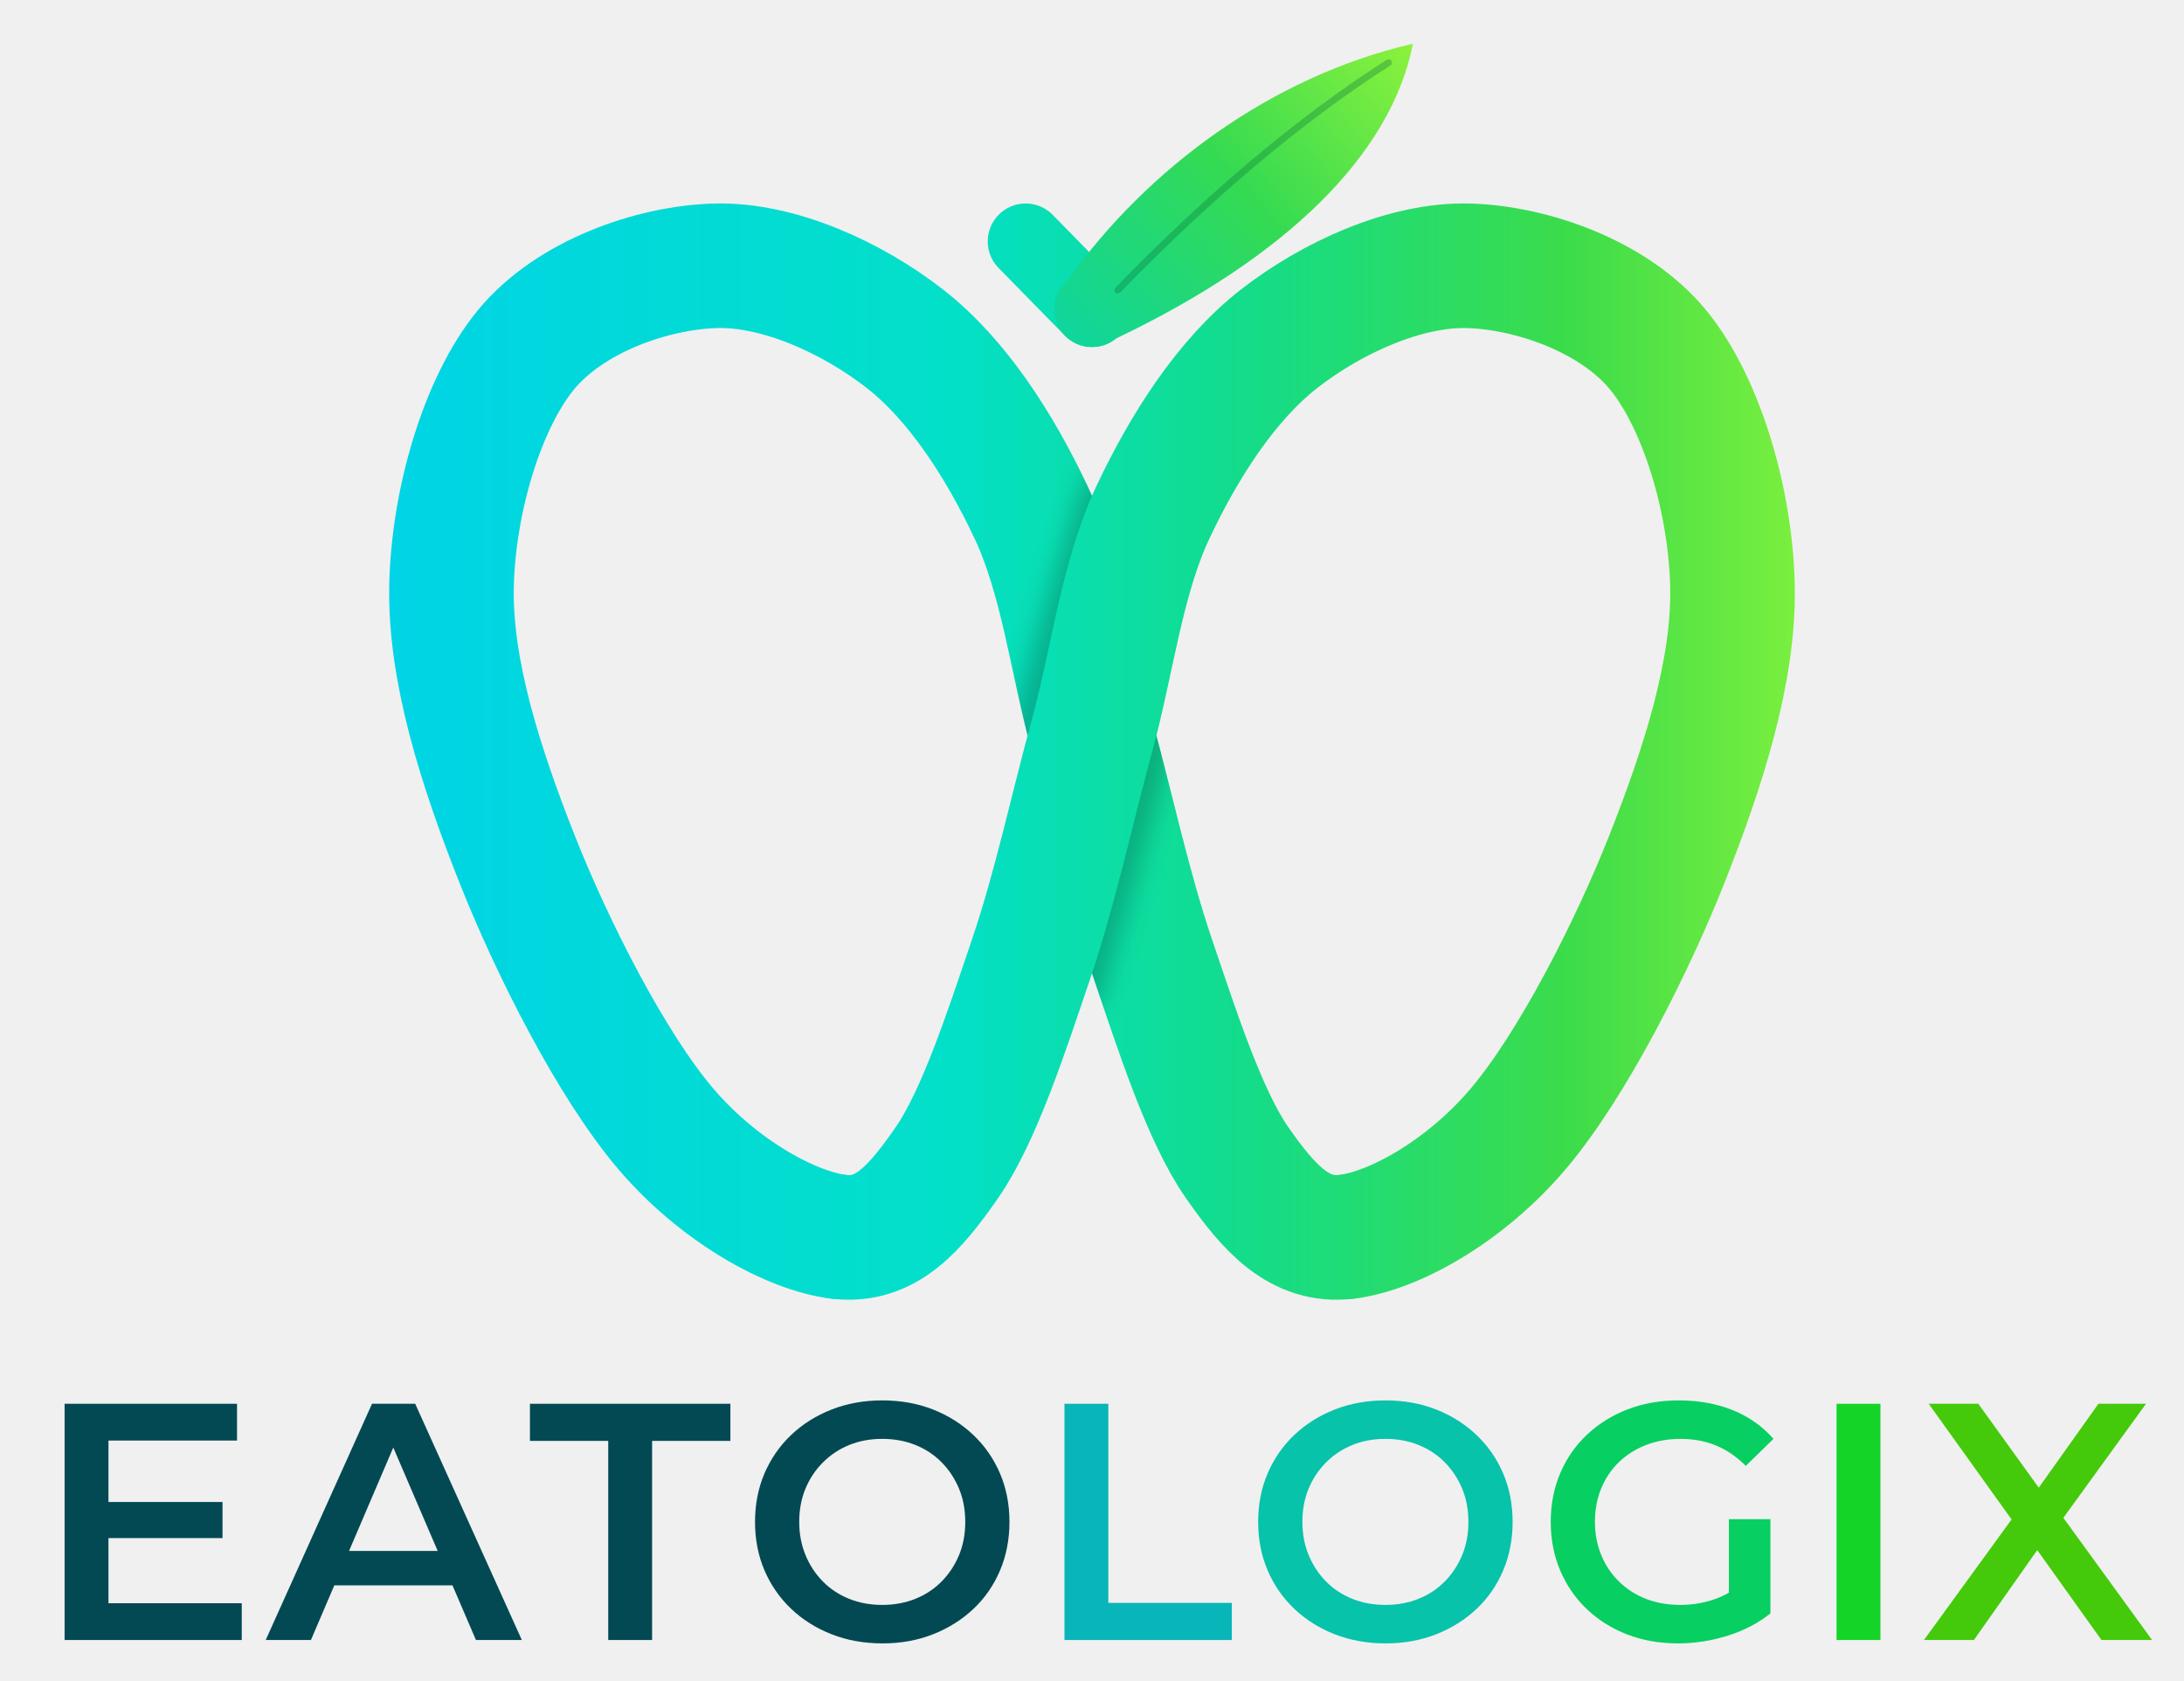
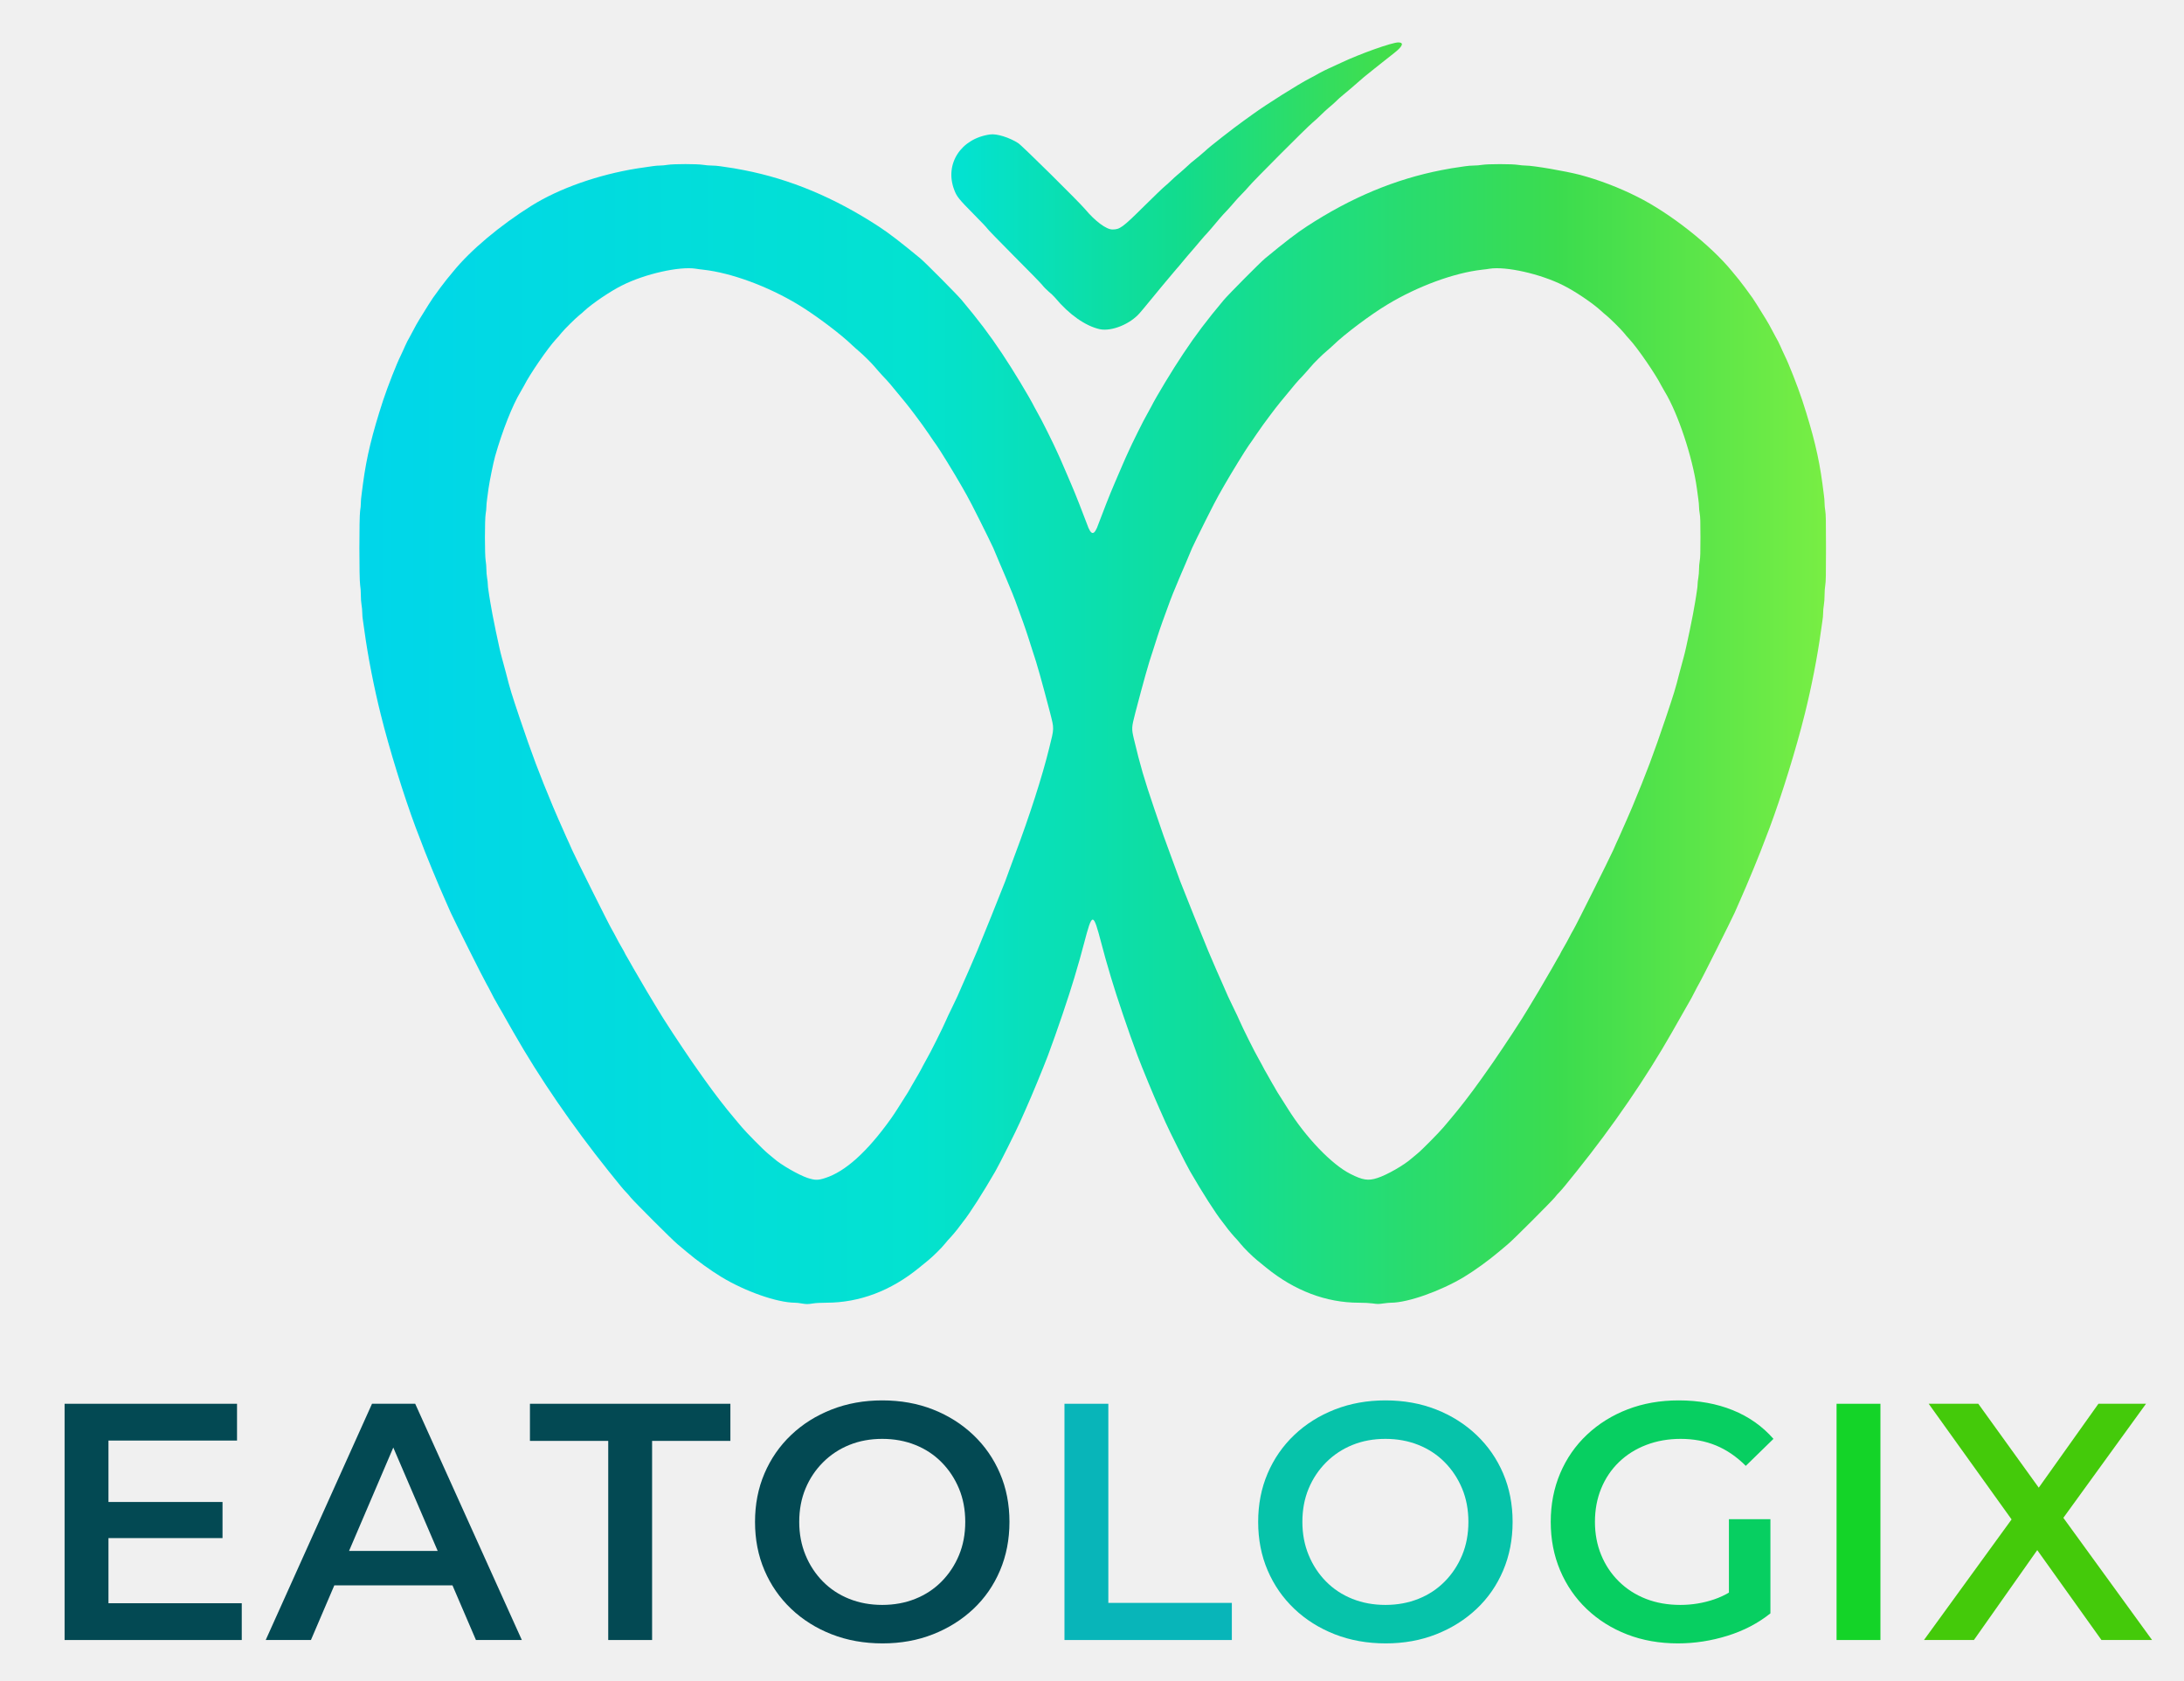
<svg xmlns="http://www.w3.org/2000/svg" viewBox="170 40 1196 920" role="img" aria-label="EATOLOGIX">
  <defs>
-     <linearGradient id="fg" gradientUnits="userSpaceOnUse" x1="108" y1="0" x2="1146" y2="0">
-       <stop offset="0" stop-color="#00D4E6" />
-       <stop offset=".4" stop-color="#03E0C8" />
-       <stop offset=".6" stop-color="#12DC8C" />
-       <stop offset=".84" stop-color="#3CDC4A" />
-       <stop offset="1" stop-color="#7AEF3E" />
+     <linearGradient id="fg" gradientUnits="userSpaceOnUse" x1="107" y1="0" x2="1134" y2="0">
+       <stop offset="0" stop-color="#00D6EA" />
+       <stop offset=".38" stop-color="#03E2D0" />
+       <stop offset=".58" stop-color="#10DD98" />
+       <stop offset=".82" stop-color="#3CDC4E" />
+       <stop offset="1" stop-color="#78EE44" />
    </linearGradient>
-     <linearGradient id="fl" gradientUnits="userSpaceOnUse" x1="612" y1="320" x2="864" y2="104">
-       <stop offset="0" stop-color="#0FD69C" />
-       <stop offset=".5" stop-color="#34DA52" />
-       <stop offset="1" stop-color="#8CF23C" />
+     <linearGradient id="fc" gradientUnits="userSpaceOnUse" x1="530" y1="0" x2="840" y2="0">
+       <stop offset="0" stop-color="#03E2D0" />
+       <stop offset=".5" stop-color="#12DC8C" />
+       <stop offset="1" stop-color="#46DE46" />
    </linearGradient>
-     <filter id="fs" x="-60%" y="-60%" width="220%" height="220%">
-       <feGaussianBlur stdDeviation="9" />
-     </filter>
-     <mask id="fm" maskUnits="userSpaceOnUse" x="0" y="0" width="1254" height="1254">
-       <path d="M815,985 C780.3,989.2 757.8,964.2 734,930 C710.2,895.8 689.8,832.5 672,780 C654.2,727.5 642.0,670.0 627,615 C612.0,560.0 605.0,498.8 582,450 C559.0,401.2 527.8,352.3 489,322 C450.2,291.7 395.7,266.7 349,268 C302.3,269.3 241.5,290.5 209,330 C176.5,369.5 155.2,442.5 154,505 C152.8,567.5 175.7,638.3 202,705 C228.3,771.7 272.3,858.3 312,905 C351.7,951.7 405.3,980.8 440,985" fill="none" stroke="#fff" stroke-width="92" stroke-linecap="round" />
-     </mask>
  </defs>
-   <g transform="translate(303.06,-13.19) scale(0.74153)">
-     <path d="M815,985 C780.3,989.2 757.8,964.2 734,930 C710.2,895.8 689.8,832.5 672,780 C654.2,727.5 642.0,670.0 627,615 C612.0,560.0 605.0,498.8 582,450 C559.0,401.2 527.8,352.3 489,322 C450.2,291.7 395.7,266.7 349,268 C302.3,269.3 241.5,290.5 209,330 C176.5,369.5 155.2,442.5 154,505 C152.8,567.5 175.7,638.3 202,705 C228.3,771.7 272.3,858.3 312,905 C351.7,951.7 405.3,980.8 440,985" fill="none" stroke="url(#fg)" stroke-width="92" stroke-linecap="round" />
-     <g mask="url(#fm)">
-       <path d="M575,800 C598,720 612,670 627,615 C642,560 656,510 680,440" fill="none" stroke="#00141A" stroke-opacity=".22" stroke-width="118" filter="url(#fs)" />
-     </g>
-     <path d="M440,985 C474.7,989.2 496.3,964.2 520,930 C543.7,895.8 564.2,832.5 582,780 C599.8,727.5 612.0,670.0 627,615 C642.0,560.0 649.0,498.8 672,450 C695.0,401.2 726.2,352.3 765,322 C803.8,291.7 858.3,266.7 905,268 C951.7,269.3 1012.5,290.5 1045,330 C1077.5,369.5 1098.8,442.5 1100,505 C1101.2,567.5 1078.3,638.3 1052,705 C1025.7,771.7 981.5,858.3 942,905 C902.5,951.7 849.7,980.8 815,985" fill="none" stroke="url(#fg)" stroke-width="92" stroke-linecap="round" />
-     <path d="M578,250 L627,300" fill="none" stroke="url(#fg)" stroke-width="56" stroke-linecap="round" />
-     <circle cx="627" cy="300" r="28" fill="url(#fl)" />
-     <path d="M609.3,278.3 C668,196 760,128 864,104 C848,186 770,262 644.7,321.7 Z" fill="url(#fl)" />
-     <path d="M646,286 C712,218 780,160 846,118" fill="none" stroke="#06703A" stroke-opacity=".32" stroke-width="5" stroke-linecap="round" />
+   <g transform="translate(283.23,-51.38) scale(0.78125)">
+     <path d="M416.8,1030.5 C415.4,1030.2 413.3,1030.0 412.2,1030.0 C399.7,1029.9 377.5,1022.1 360.8,1012.0 C353.5,1007.6 343.5,1000.4 336.3,994.3 C334.6,992.8 331.7,990.5 330.0,989.0 C326.3,986.0 299.5,959.1 297.1,956.2 C296.3,955.1 294.7,953.3 293.6,952.2 C291.5,950.0 290.4,948.6 281.7,937.8 C256.1,905.8 233.3,872.6 215.0,840.5 C212.6,836.4 210.0,831.7 207.0,826.4 C205.8,824.4 204.1,821.5 203.2,819.8 C202.2,818.2 200.5,815.0 199.4,812.8 C198.3,810.5 196.7,807.7 196.0,806.4 C194.2,803.5 173.2,761.5 171.0,756.6 C170.1,754.5 168.3,750.4 167.0,747.5 C162.7,738.0 152.7,713.8 149.5,704.9 C148.7,702.8 147.3,699.2 146.5,697.1 C138.1,674.6 128.0,642.1 121.9,617.5 C117.3,599.1 113.0,577.4 110.5,559.0 C110.2,556.7 109.7,553.6 109.5,552.0 C109.2,550.4 109.0,548.0 109.0,546.5 C109.0,545.0 108.8,542.6 108.5,541.0 C108.2,539.4 108.0,536.3 108.0,534.0 C108.0,531.7 107.8,528.6 107.5,527.0 C106.8,522.8 106.8,479.2 107.5,475.0 C107.8,473.4 108.0,471.0 108.0,469.7 C108.0,468.3 108.2,465.6 108.5,463.7 C108.8,461.7 109.2,458.3 109.5,456.0 C112.0,437.2 115.9,421.2 123.7,397.3 C127.0,387.4 133.1,371.9 135.8,366.5 C136.7,364.7 138.1,361.5 139.0,359.5 C139.9,357.5 141.2,354.8 142.0,353.6 C142.7,352.3 144.1,349.8 145.0,348.0 C145.9,346.2 147.8,342.8 149.3,340.4 C154.6,331.8 157.1,327.8 158.5,325.8 C162.2,320.6 165.7,315.9 168.1,312.9 C169.6,311.1 171.7,308.5 172.8,307.2 C184.8,292.4 205.5,275.0 227.7,261.1 C247.1,249.0 274.3,239.4 301.8,235.0 C312.4,233.4 315.2,233.0 317.6,233.0 C318.8,233.0 321.3,232.8 323.0,232.5 C327.4,231.8 343.6,231.8 348.0,232.5 C349.7,232.8 352.4,233.0 354.0,233.0 C355.5,233.0 358.3,233.2 360.1,233.5 C369.1,234.8 370.9,235.1 376.5,236.2 C408.9,242.5 439.9,255.4 471.0,275.7 C478.1,280.3 486.5,286.8 500.2,298.1 C503.7,301.0 525.8,323.3 529.1,327.2 C541.0,341.4 548.8,351.7 557.5,364.8 C565.2,376.3 576.6,395.2 580.1,402.2 C581.0,403.9 582.3,406.3 583.0,407.5 C584.8,410.4 593.9,428.7 596.2,434.0 C597.3,436.3 598.9,440.0 599.9,442.3 C600.9,444.6 602.3,447.8 603.0,449.5 C603.7,451.1 605.1,454.3 606.0,456.5 C608.4,461.9 615.0,478.8 616.9,484.0 C619.9,492.7 622.1,492.7 625.1,484.0 C627.0,478.8 633.6,461.9 636.0,456.5 C636.9,454.3 638.3,451.1 639.0,449.5 C639.7,447.8 641.1,444.6 642.1,442.3 C643.1,440.0 644.7,436.3 645.8,434.0 C648.1,428.7 657.2,410.4 659.0,407.5 C659.7,406.3 661.0,403.9 661.9,402.2 C665.4,395.2 676.8,376.3 684.5,364.8 C693.2,351.7 701.0,341.4 712.9,327.2 C716.2,323.3 738.3,301.0 741.8,298.1 C755.5,286.8 763.9,280.3 771.0,275.7 C802.1,255.4 833.1,242.5 865.5,236.2 C871.1,235.1 872.9,234.8 881.9,233.5 C883.7,233.2 886.5,233.0 888.0,233.0 C889.6,233.0 892.3,232.8 894.0,232.5 C896.2,232.2 900.0,232.0 906.5,232.0 C913.0,232.0 916.8,232.2 919.0,232.5 C920.7,232.8 923.2,233.0 924.4,233.0 C929.9,233.0 952.5,236.9 962.5,239.5 C975.7,243.0 989.9,248.4 1002.8,254.9 C1025.8,266.4 1054.3,288.9 1069.2,307.2 C1070.3,308.5 1072.4,311.1 1073.9,312.9 C1076.3,315.9 1079.8,320.6 1083.5,325.8 C1084.9,327.8 1087.4,331.8 1092.7,340.4 C1094.2,342.8 1096.1,346.2 1097.0,348.0 C1097.9,349.8 1099.3,352.3 1100.0,353.6 C1100.8,354.8 1102.1,357.5 1103.0,359.5 C1103.9,361.5 1105.3,364.7 1106.2,366.5 C1108.9,371.9 1115.0,387.4 1118.3,397.3 C1126.1,421.2 1130.0,437.2 1132.5,456.0 C1132.8,458.3 1133.2,461.7 1133.5,463.7 C1133.8,465.6 1134.0,468.3 1134.0,469.7 C1134.0,471.0 1134.2,473.4 1134.5,475.0 C1134.9,477.3 1135.0,481.9 1135.0,501.0 C1135.0,520.1 1134.9,524.7 1134.5,527.0 C1134.2,528.6 1134.0,531.7 1134.0,534.0 C1134.0,536.3 1133.8,539.4 1133.5,541.0 C1133.2,542.6 1133.0,545.0 1133.0,546.5 C1133.0,548.0 1132.8,550.4 1132.5,552.0 C1132.3,553.6 1131.8,556.7 1131.5,559.0 C1129.0,577.4 1124.7,599.1 1120.1,617.5 C1114.0,642.1 1103.9,674.6 1095.5,697.1 C1094.7,699.2 1093.3,702.8 1092.5,704.9 C1089.3,713.8 1079.3,738.0 1075.0,747.5 C1073.7,750.4 1071.9,754.5 1071.0,756.6 C1068.8,761.5 1047.8,803.5 1046.0,806.4 C1045.3,807.7 1043.7,810.5 1042.6,812.8 C1041.5,815.0 1039.8,818.2 1038.8,819.8 C1037.9,821.5 1036.2,824.4 1035.1,826.3 C1034.0,828.3 1032.2,831.5 1031.0,833.5 C1029.8,835.5 1028.0,838.7 1026.9,840.7 C1008.9,872.3 985.9,905.9 960.3,937.8 C951.6,948.6 950.5,950.0 948.4,952.2 C947.3,953.3 945.7,955.1 944.9,956.2 C942.5,959.1 915.7,986.0 912.0,989.0 C910.3,990.5 907.4,992.8 905.7,994.3 C898.5,1000.4 888.5,1007.6 881.2,1012.0 C864.7,1021.9 841.8,1030.0 830.1,1030.0 C829.2,1030.0 826.8,1030.2 824.8,1030.5 C821.3,1031.0 820.7,1031.0 817.2,1030.5 C814.9,1030.2 811.3,1030.0 807.5,1030.0 C784.7,1030.0 762.5,1021.6 742.7,1005.5 C740.5,1003.7 737.5,1001.3 736.2,1000.2 C733.0,997.6 727.0,991.7 724.6,988.7 C723.5,987.3 721.6,985.1 720.3,983.8 C719.1,982.5 717.2,980.2 716.0,978.7 C714.8,977.1 713.0,974.7 711.9,973.3 C707.3,967.6 697.9,952.9 689.3,938.0 C686.9,934.0 674.1,908.4 672.0,903.5 C671.1,901.5 669.3,897.4 668.0,894.5 C663.8,885.2 655.5,865.0 652.4,856.8 C646.1,840.0 637.6,814.8 633.9,802.3 C632.5,797.3 630.7,791.4 630.1,789.3 C629.5,787.2 628.2,782.4 627.2,778.6 C621.2,755.8 620.8,755.8 614.8,778.6 C613.8,782.4 612.5,787.2 611.9,789.3 C611.3,791.4 609.5,797.3 608.1,802.3 C604.4,814.8 595.9,840.0 589.6,856.8 C586.5,865.0 578.2,885.2 574.0,894.5 C572.7,897.4 570.9,901.5 570.0,903.5 C567.9,908.4 555.1,934.0 552.7,938.0 C544.1,952.9 534.7,967.6 530.1,973.3 C529.0,974.7 527.2,977.1 526.0,978.7 C524.8,980.2 522.9,982.5 521.7,983.8 C520.4,985.1 518.5,987.3 517.4,988.7 C515.0,991.7 509.0,997.6 505.8,1000.2 C504.5,1001.3 501.5,1003.7 499.3,1005.5 C479.5,1021.7 457.4,1030.0 434.3,1030.0 C430.6,1030.0 426.9,1030.2 425.0,1030.5 C421.3,1031.1 420.4,1031.1 416.8,1030.5 Z M433.5,942.6 C447.6,938.1 462.9,924.3 479.5,901.1 C481.0,899.0 483.1,895.8 484.3,893.9 C485.5,892.0 487.7,888.5 489.3,886.0 C490.9,883.5 492.5,881.0 492.8,880.3 C493.4,879.2 494.1,877.9 498.8,869.9 C499.8,868.2 501.3,865.4 502.1,863.8 C503.0,862.1 504.3,859.7 505.0,858.5 C506.8,855.6 516.2,836.8 518.0,832.5 C518.8,830.7 520.5,826.9 521.9,824.2 C523.3,821.4 525.2,817.4 526.2,815.2 C527.1,813.0 528.9,809.1 530.0,806.5 C533.0,799.9 535.5,794.0 537.0,790.5 C537.7,788.9 539.1,785.7 540.0,783.5 C542.2,778.4 557.6,740.1 559.6,734.8 C560.4,732.6 561.9,728.4 563.0,725.5 C564.1,722.6 565.6,718.3 566.5,716.0 C576.6,689.2 585.7,661.0 590.5,641.3 C594.1,627.0 594.0,627.9 591.2,616.8 C585.3,594.3 581.9,582.0 578.8,573.0 C577.8,570.0 576.4,565.6 575.7,563.3 C575.0,561.0 573.4,556.4 572.2,553.0 C570.9,549.6 569.2,544.8 568.3,542.3 C566.7,537.6 562.9,528.2 560.0,521.5 C559.1,519.3 557.2,514.9 555.8,511.7 C554.5,508.5 552.4,503.7 551.3,501.0 C548.5,494.9 535.2,468.2 532.8,464.2 C531.9,462.5 530.2,459.5 529.0,457.5 C524.0,448.7 513.5,431.7 511.6,429.1 C510.8,428.1 508.3,424.4 506.0,421.0 C503.7,417.6 499.4,411.6 496.4,407.7 C491.7,401.4 488.5,397.5 479.0,386.1 C477.8,384.7 475.4,382.0 473.6,380.2 C471.9,378.3 469.5,375.7 468.4,374.3 C466.1,371.5 459.7,365.2 457.0,363.0 C456.0,362.2 453.9,360.3 452.3,358.8 C444.5,351.2 426.4,337.6 414.6,330.5 C393.1,317.5 367.6,308.2 348.1,306.0 C346.2,305.8 343.8,305.5 342.8,305.3 C331.4,303.5 307.1,308.9 291.1,317.0 C283.0,321.0 270.3,329.6 264.7,334.8 C263.7,335.8 262.0,337.2 261.0,338.0 C258.3,340.2 250.9,347.5 248.6,350.3 C247.5,351.7 245.8,353.7 244.8,354.7 C239.2,360.7 226.4,379.3 222.5,387.1 C221.8,388.3 220.7,390.3 220.0,391.5 C214.3,400.9 207.2,418.8 202.1,436.8 C200.8,441.5 198.3,453.8 197.5,459.3 C197.2,461.4 196.8,464.7 196.5,466.7 C196.2,468.6 196.0,471.1 196.0,472.2 C196.0,473.3 195.8,475.4 195.5,477.0 C194.8,481.1 194.8,505.9 195.5,510.0 C195.8,511.6 196.0,514.3 196.0,516.0 C196.0,517.7 196.2,520.4 196.5,522.0 C196.8,523.6 197.0,525.6 197.0,526.5 C197.0,527.4 197.2,529.5 197.5,531.1 C197.7,532.8 198.3,536.3 198.7,538.8 C199.9,546.9 205.3,572.7 206.7,577.4 C207.1,578.7 208.4,583.7 209.7,588.5 C212.6,600.0 213.7,603.4 219.2,619.8 C228.1,646.1 232.8,658.6 242.9,682.8 C245.4,688.7 246.7,691.6 252.1,703.8 C253.3,706.4 255.1,710.3 256.0,712.5 C258.5,718.1 282.3,765.8 284.0,768.5 C284.7,769.7 286.1,772.2 287.0,774.0 C287.9,775.8 289.3,778.3 290.0,779.5 C290.7,780.7 291.8,782.6 292.4,783.7 C292.9,784.9 294.2,787.2 295.2,788.8 C296.1,790.5 297.8,793.5 299.0,795.5 C304.7,805.5 312.3,818.2 316.1,824.4 C317.4,826.5 319.2,829.4 320.1,830.9 C321.9,833.8 331.6,848.7 333.8,851.8 C338.4,858.7 343.1,865.5 344.8,867.8 C345.8,869.3 347.7,871.9 348.9,873.6 C356.1,883.7 363.5,893.3 370.2,901.2 C371.7,902.9 373.8,905.5 375.0,906.9 C378.0,910.5 390.3,923.0 393.3,925.4 C394.7,926.6 396.6,928.1 397.5,928.9 C402.4,933.3 414.8,940.4 421.0,942.5 C426.2,944.2 428.4,944.3 433.5,942.6 Z M820.5,942.6 C827.0,940.6 839.4,933.5 844.5,928.9 C845.4,928.1 847.3,926.6 848.7,925.4 C851.7,923.0 864.0,910.5 867.0,906.9 C868.2,905.5 870.3,902.9 871.8,901.2 C878.5,893.3 885.9,883.7 893.1,873.6 C894.3,871.9 896.2,869.3 897.2,867.8 C898.9,865.5 903.6,858.7 908.2,851.8 C910.4,848.7 920.1,833.8 921.9,830.9 C922.8,829.4 924.6,826.5 925.9,824.4 C929.7,818.2 937.3,805.5 943.0,795.5 C944.2,793.5 945.9,790.5 946.8,788.8 C947.8,787.2 949.1,784.9 949.6,783.7 C950.2,782.6 951.3,780.7 952.0,779.5 C952.7,778.3 954.1,775.8 955.0,774.0 C955.9,772.2 957.3,769.7 958.0,768.5 C959.7,765.8 983.5,718.1 986.0,712.5 C986.9,710.3 988.7,706.4 989.9,703.8 C995.3,691.6 996.6,688.7 999.1,682.8 C1009.2,658.6 1013.9,646.1 1022.8,619.8 C1028.3,603.4 1029.4,600.0 1032.3,588.5 C1033.6,583.7 1034.9,578.7 1035.3,577.4 C1036.7,572.7 1042.1,546.9 1043.3,538.8 C1043.7,536.3 1044.3,532.8 1044.5,531.1 C1044.8,529.5 1045.0,527.4 1045.0,526.5 C1045.0,525.6 1045.2,523.6 1045.5,522.0 C1045.8,520.4 1046.0,517.7 1046.0,516.0 C1046.0,514.3 1046.2,511.6 1046.5,510.0 C1046.9,507.8 1047.0,504.2 1047.0,493.5 C1047.0,482.8 1046.9,479.2 1046.5,477.0 C1046.2,475.4 1046.0,473.3 1046.0,472.2 C1046.0,471.1 1045.8,468.6 1045.5,466.7 C1045.2,464.7 1044.8,461.4 1044.5,459.3 C1041.5,437.4 1031.2,406.6 1022.0,391.5 C1021.3,390.3 1020.2,388.3 1019.5,387.1 C1015.6,379.3 1002.8,360.7 997.2,354.7 C996.2,353.7 994.5,351.7 993.4,350.3 C991.1,347.5 983.7,340.2 981.0,338.0 C980.0,337.2 978.3,335.8 977.3,334.8 C971.7,329.6 959.0,321.0 950.9,317.0 C934.9,308.9 910.6,303.5 899.2,305.3 C898.2,305.5 895.8,305.8 893.9,306.0 C874.4,308.2 848.9,317.5 827.4,330.5 C815.6,337.6 797.5,351.2 789.7,358.8 C788.1,360.3 786.0,362.2 785.0,363.0 C782.3,365.2 775.9,371.5 773.6,374.3 C772.5,375.7 770.1,378.3 768.4,380.2 C766.6,382.0 764.2,384.7 763.0,386.1 C753.5,397.5 750.3,401.4 745.6,407.7 C742.6,411.6 738.3,417.6 736.0,421.0 C733.7,424.4 731.2,428.1 730.4,429.1 C728.5,431.7 718.0,448.7 713.0,457.5 C711.8,459.5 710.1,462.5 709.2,464.2 C706.8,468.2 693.5,494.9 690.7,501.0 C689.6,503.7 687.5,508.5 686.2,511.7 C684.8,514.9 682.9,519.3 682.0,521.5 C679.1,528.2 675.3,537.6 673.7,542.3 C672.8,544.8 671.1,549.6 669.8,553.0 C668.6,556.4 667.0,561.0 666.3,563.3 C665.6,565.6 664.2,570.0 663.2,573.0 C660.1,582.0 656.7,594.3 650.8,616.8 C648.2,626.9 648.2,627.6 649.8,634.6 C654.6,654.5 656.8,662.1 664.3,684.2 C669.6,700.0 672.0,706.6 675.5,716.0 C676.4,718.3 677.9,722.6 679.0,725.5 C680.1,728.4 681.6,732.6 682.4,734.8 C684.4,740.1 699.8,778.4 702.0,783.5 C702.9,785.7 704.3,788.9 705.0,790.5 C706.5,794.0 709.0,799.9 712.0,806.5 C713.1,809.1 714.9,813.0 715.8,815.2 C716.8,817.4 718.7,821.4 720.1,824.2 C721.5,826.9 723.2,830.7 724.0,832.5 C725.8,836.8 735.2,855.6 737.0,858.5 C737.7,859.7 739.0,862.1 739.9,863.8 C740.7,865.4 742.2,868.2 743.2,869.8 C744.1,871.5 745.7,874.3 746.7,876.0 C747.8,877.7 748.8,879.7 749.2,880.3 C749.5,881.0 751.1,883.5 752.7,886.0 C754.3,888.5 756.5,892.0 757.7,893.9 C770.3,914.1 788.5,933.1 801.6,939.7 C810.2,944.1 814.2,944.7 820.5,942.6 Z" fill="url(#fg)" fill-rule="evenodd" />
+     <path d="M626.0,347.7 C616.0,345.5 604.5,337.5 594.6,325.6 C593.7,324.5 591.7,322.6 590.2,321.4 C588.7,320.1 586.6,318.0 585.7,316.8 C584.7,315.5 575.6,306.2 565.4,296.0 C555.3,285.8 547.0,277.3 547.0,277.0 C547.0,276.8 542.7,272.2 537.4,266.9 C527.2,256.6 525.7,254.7 524.0,250.2 C516.9,232.0 528.6,214.0 549.1,211.2 C553.7,210.5 562.8,213.4 568.8,217.3 C571.5,219.0 611.2,258.3 615.6,263.5 C622.7,272.0 630.5,277.8 634.8,277.8 C640.0,277.8 641.8,276.6 657.0,261.5 C663.7,254.9 670.3,248.5 671.7,247.4 C673.0,246.3 675.0,244.5 676.0,243.5 C677.0,242.5 679.0,240.7 680.3,239.6 C681.7,238.5 684.1,236.3 685.7,234.9 C688.3,232.4 690.3,230.6 696.0,226.1 C697.2,225.1 698.8,223.6 699.7,222.9 C702.5,220.1 720.1,206.4 727.0,201.5 C729.1,200.0 731.9,198.0 733.4,196.9 C742.6,190.2 765.3,175.9 773.3,171.8 C775.3,170.8 778.2,169.2 779.9,168.2 C781.7,167.2 784.5,165.8 786.3,165.0 C788.1,164.2 792.0,162.4 795.0,161.0 C808.5,154.6 830.8,146.7 835.2,146.7 C839.3,146.7 838.4,149.3 832.6,153.9 C830.3,155.7 827.1,158.2 825.5,159.5 C823.9,160.8 820.6,163.4 818.2,165.3 C812.5,169.8 809.0,172.7 806.5,175.0 C805.4,176.0 803.3,177.8 801.9,179.0 C800.5,180.2 798.0,182.3 796.4,183.6 C794.8,184.9 792.4,187.0 791.2,188.3 C789.9,189.5 787.7,191.5 786.3,192.6 C785.0,193.7 782.6,195.9 781.0,197.5 C779.4,199.1 776.7,201.6 775.0,203.0 C771.2,206.1 733.3,244.1 730.4,247.7 C729.3,249.0 727.1,251.4 725.5,253.0 C723.9,254.6 721.7,257.0 720.6,258.3 C719.5,259.7 717.1,262.3 715.4,264.2 C713.6,266.0 711.2,268.7 710.0,270.1 C704.6,276.6 703.0,278.4 701.2,280.4 C700.1,281.6 698.2,283.6 697.1,285.0 C695.9,286.4 693.7,289.0 692.1,290.9 C688.0,295.6 685.9,298.1 683.5,301.0 C682.4,302.4 680.6,304.5 679.5,305.7 C677.7,307.8 674.5,311.7 670.0,317.0 C668.8,318.4 665.7,322.3 663.0,325.5 C656.3,333.6 655.8,334.3 654.1,336.2 C647.4,344.1 634.3,349.4 626.0,347.7 Z" fill="url(#fc)" />
  </g>
  <g transform="translate(188,938) scale(0.1847964)">
    <path d="M214 -409H562V-302H214ZM224 -109H619V0H94V-700H605V-591H224Z" fill="#034953" />
    <path d="M690.0 0 1005.0 -700H1133.0L1449.0 0H1313.0L1042.0 -631H1094.0L824.0 0ZM835.0 -162 870.0 -264H1248.0L1283.0 -162Z" fill="#034953" />
    <path d="M1705.0 0V-590H1473.0V-700H2067.0V-590H1835.0V0Z" fill="#034953" />
    <path d="M2518.0 10Q2436.0 10 2367.0 -17.0Q2298.0 -44 2247.0 -92.5Q2196.0 -141 2168.0 -206.5Q2140.0 -272 2140.0 -350Q2140.0 -428 2168.0 -493.5Q2196.0 -559 2247.0 -607.5Q2298.0 -656 2367.0 -683.0Q2436.0 -710 2517.0 -710Q2599.0 -710 2667.5 -683.0Q2736.0 -656 2787.0 -607.5Q2838.0 -559 2866.0 -493.5Q2894.0 -428 2894.0 -350Q2894.0 -272 2866.0 -206.0Q2838.0 -140 2787.0 -92.0Q2736.0 -44 2667.5 -17.0Q2599.0 10 2518.0 10ZM2517.0 -104Q2570.0 -104 2615.0 -122.0Q2660.0 -140 2693.0 -173.5Q2726.0 -207 2744.5 -251.5Q2763.0 -296 2763.0 -350Q2763.0 -404 2744.5 -448.5Q2726.0 -493 2693.0 -526.5Q2660.0 -560 2615.0 -578.0Q2570.0 -596 2517.0 -596Q2464.0 -596 2419.5 -578.0Q2375.0 -560 2341.5 -526.5Q2308.0 -493 2289.5 -448.5Q2271.0 -404 2271.0 -350Q2271.0 -297 2289.5 -252.0Q2308.0 -207 2341.0 -173.5Q2374.0 -140 2419.0 -122.0Q2464.0 -104 2517.0 -104Z" fill="#034953" />
    <path d="M3057.0 0V-700H3187.0V-110H3553.0V0Z" fill="#08B5B9" />
    <path d="M4009.0 10Q3927.0 10 3858.0 -17.0Q3789.0 -44 3738.0 -92.5Q3687.0 -141 3659.0 -206.5Q3631.0 -272 3631.0 -350Q3631.0 -428 3659.0 -493.5Q3687.0 -559 3738.0 -607.5Q3789.0 -656 3858.0 -683.0Q3927.0 -710 4008.0 -710Q4090.0 -710 4158.5 -683.0Q4227.0 -656 4278.0 -607.5Q4329.0 -559 4357.0 -493.5Q4385.0 -428 4385.0 -350Q4385.0 -272 4357.0 -206.0Q4329.0 -140 4278.0 -92.0Q4227.0 -44 4158.5 -17.0Q4090.0 10 4009.0 10ZM4008.0 -104Q4061.0 -104 4106.0 -122.0Q4151.0 -140 4184.0 -173.5Q4217.0 -207 4235.5 -251.5Q4254.0 -296 4254.0 -350Q4254.0 -404 4235.5 -448.5Q4217.0 -493 4184.0 -526.5Q4151.0 -560 4106.0 -578.0Q4061.0 -596 4008.0 -596Q3955.0 -596 3910.5 -578.0Q3866.0 -560 3832.5 -526.5Q3799.0 -493 3780.5 -448.5Q3762.0 -404 3762.0 -350Q3762.0 -297 3780.5 -252.0Q3799.0 -207 3832.0 -173.5Q3865.0 -140 3910.0 -122.0Q3955.0 -104 4008.0 -104Z" fill="#06C3AA" />
    <path d="M4875.0 10Q4793.0 10 4724.5 -16.5Q4656.0 -43 4605.0 -91.5Q4554.0 -140 4526.0 -206.0Q4498.0 -272 4498.0 -350Q4498.0 -428 4526.0 -494.0Q4554.0 -560 4605.5 -608.5Q4657.0 -657 4726.0 -683.5Q4795.0 -710 4877.0 -710Q4966.0 -710 5037.5 -681.0Q5109.0 -652 5158.0 -596L5076.0 -516Q5035.0 -557 4987.5 -576.5Q4940.0 -596 4883.0 -596Q4828.0 -596 4781.0 -578.0Q4734.0 -560 4700.0 -527.0Q4666.0 -494 4647.5 -449.0Q4629.0 -404 4629.0 -350Q4629.0 -297 4647.5 -252.0Q4666.0 -207 4700.0 -173.5Q4734.0 -140 4780.0 -122.0Q4826.0 -104 4882.0 -104Q4934.0 -104 4982.5 -120.5Q5031.0 -137 5075.0 -176L5149.0 -79Q5094.0 -35 5021.5 -12.5Q4949.0 10 4875.0 10ZM5026.0 -96V-358H5149.0V-79Z" fill="#07CF61" />
    <path d="M5345.0 0V-700H5475.0V0Z" fill="#14D428" />
    <path d="M5604.0 0 5899.0 -406V-308L5618.0 -700H5765.0L5974.0 -410L5914.0 -409L6121.0 -700H6262.0L5983.0 -315V-409L6280.0 0H6130.0L5910.0 -308H5969.0L5752.0 0Z" fill="#44CA0A" />
  </g>
</svg>
